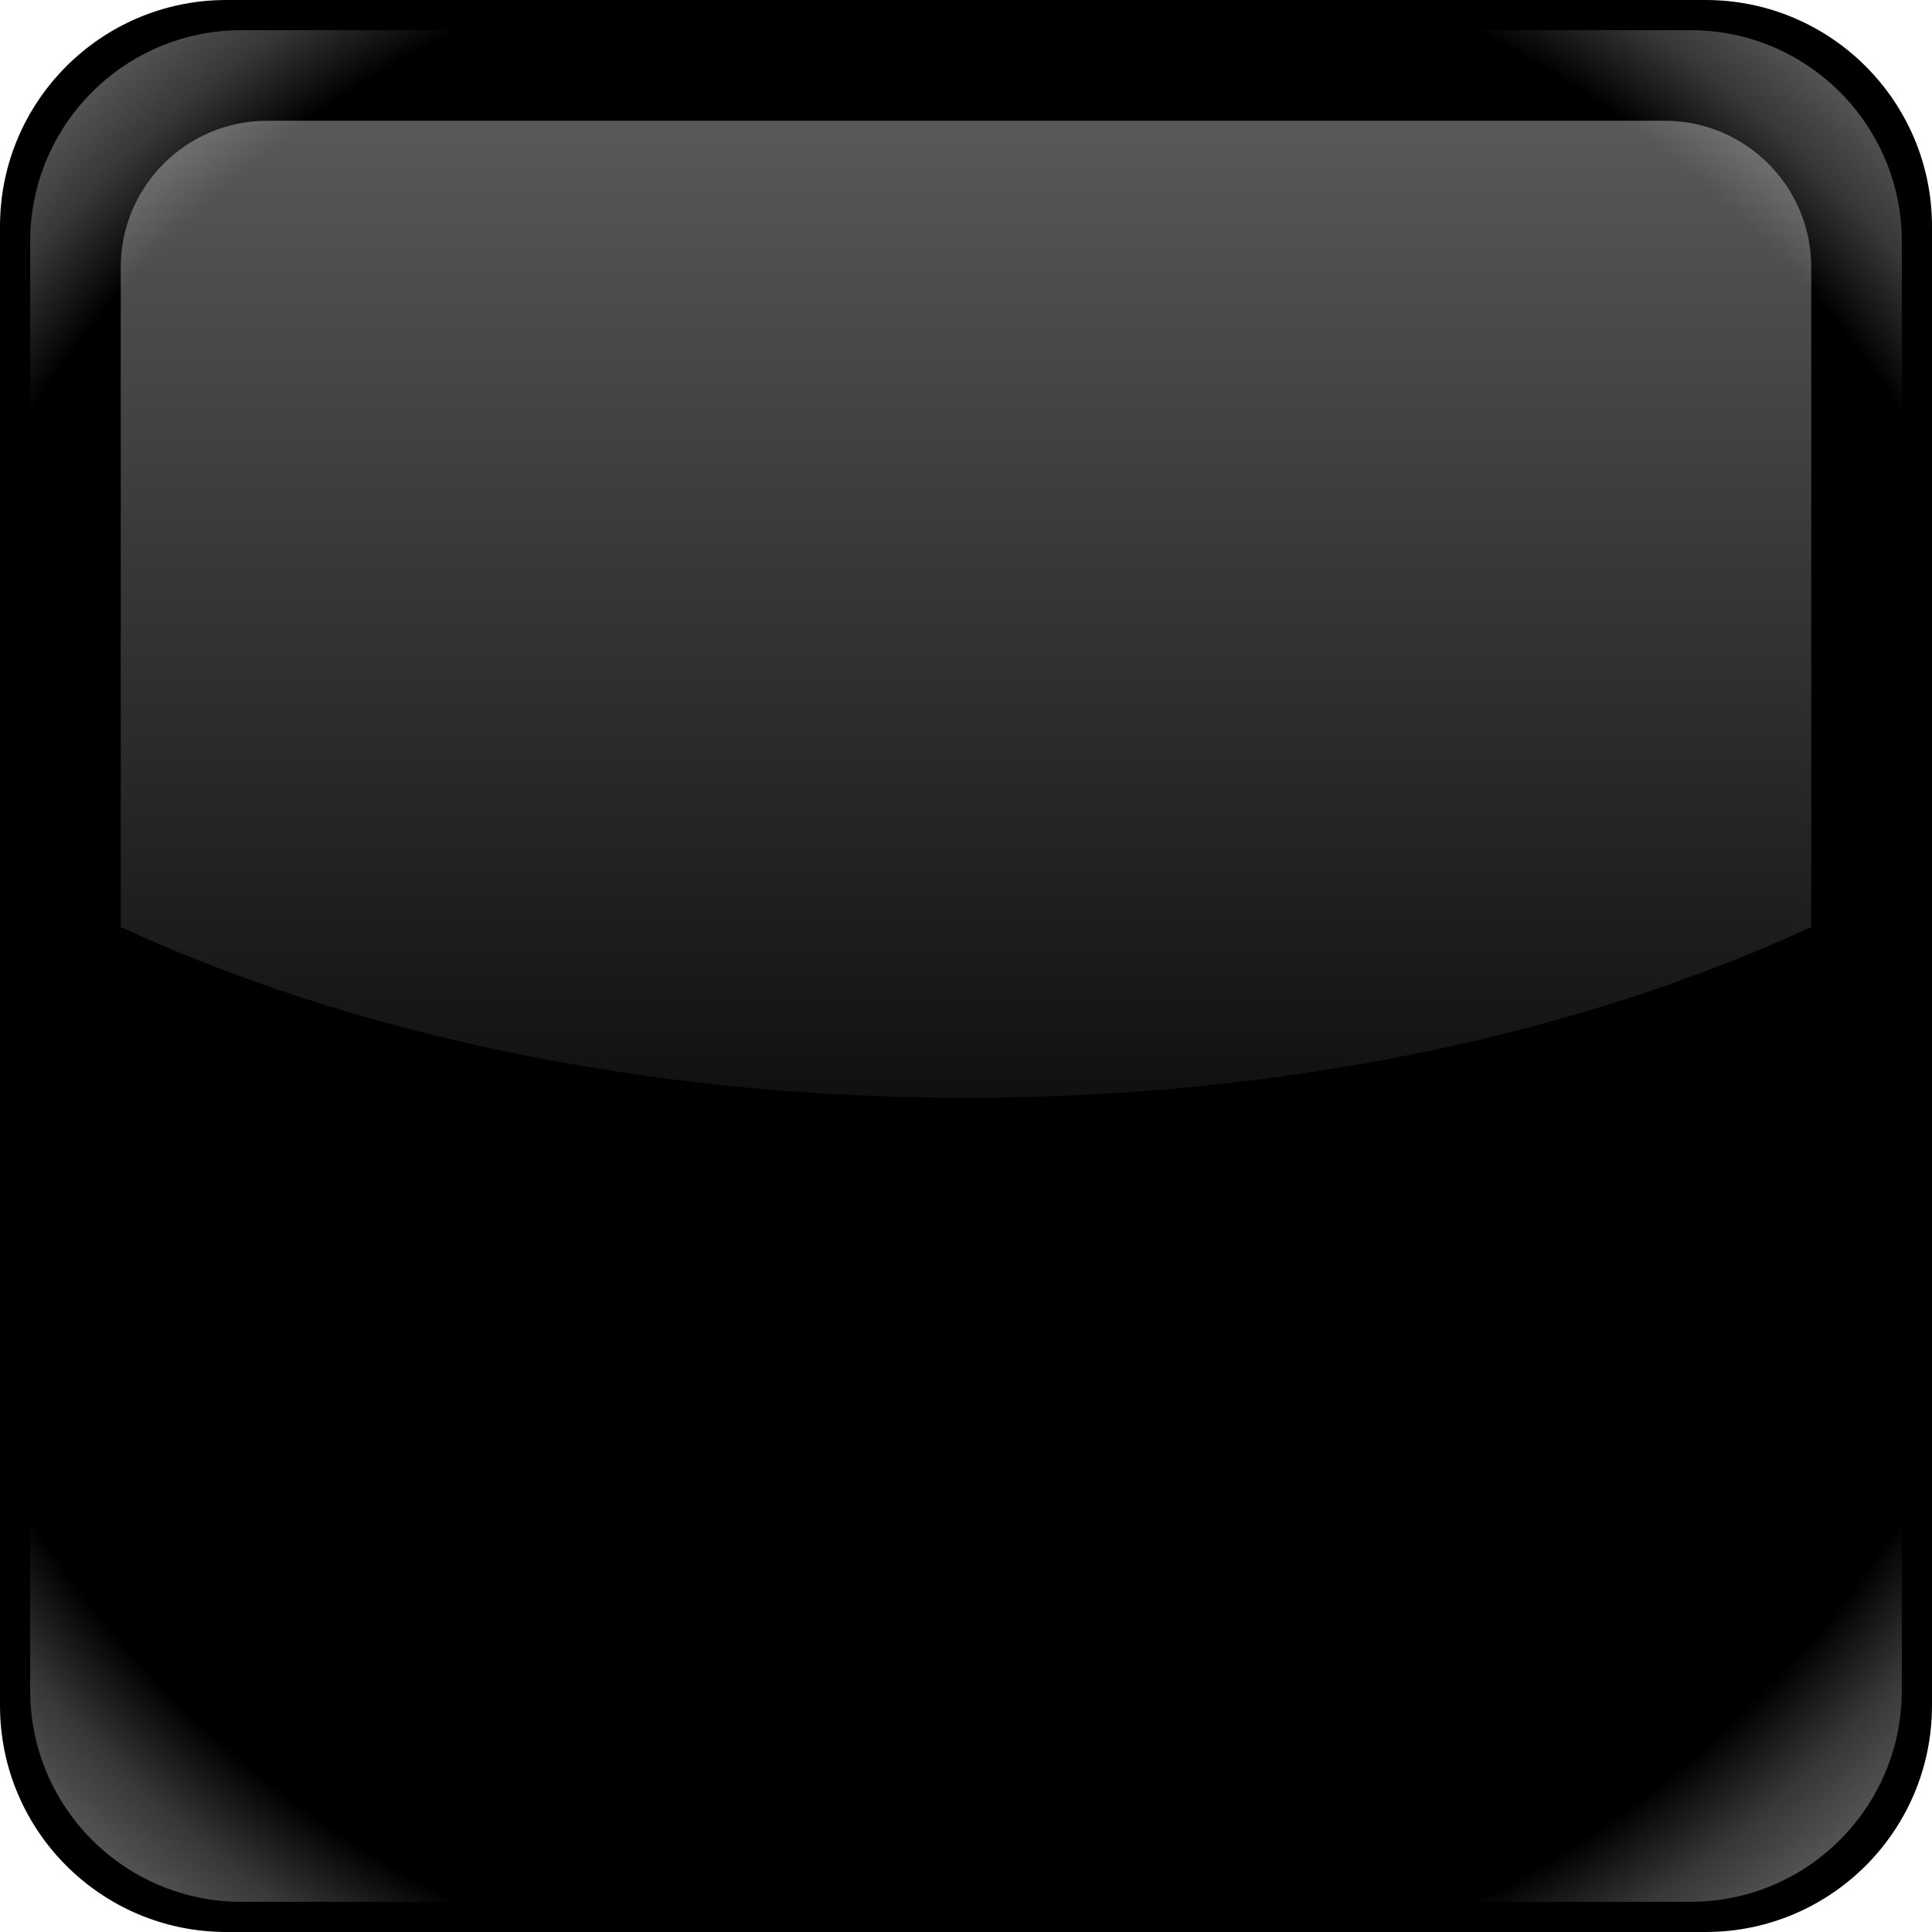
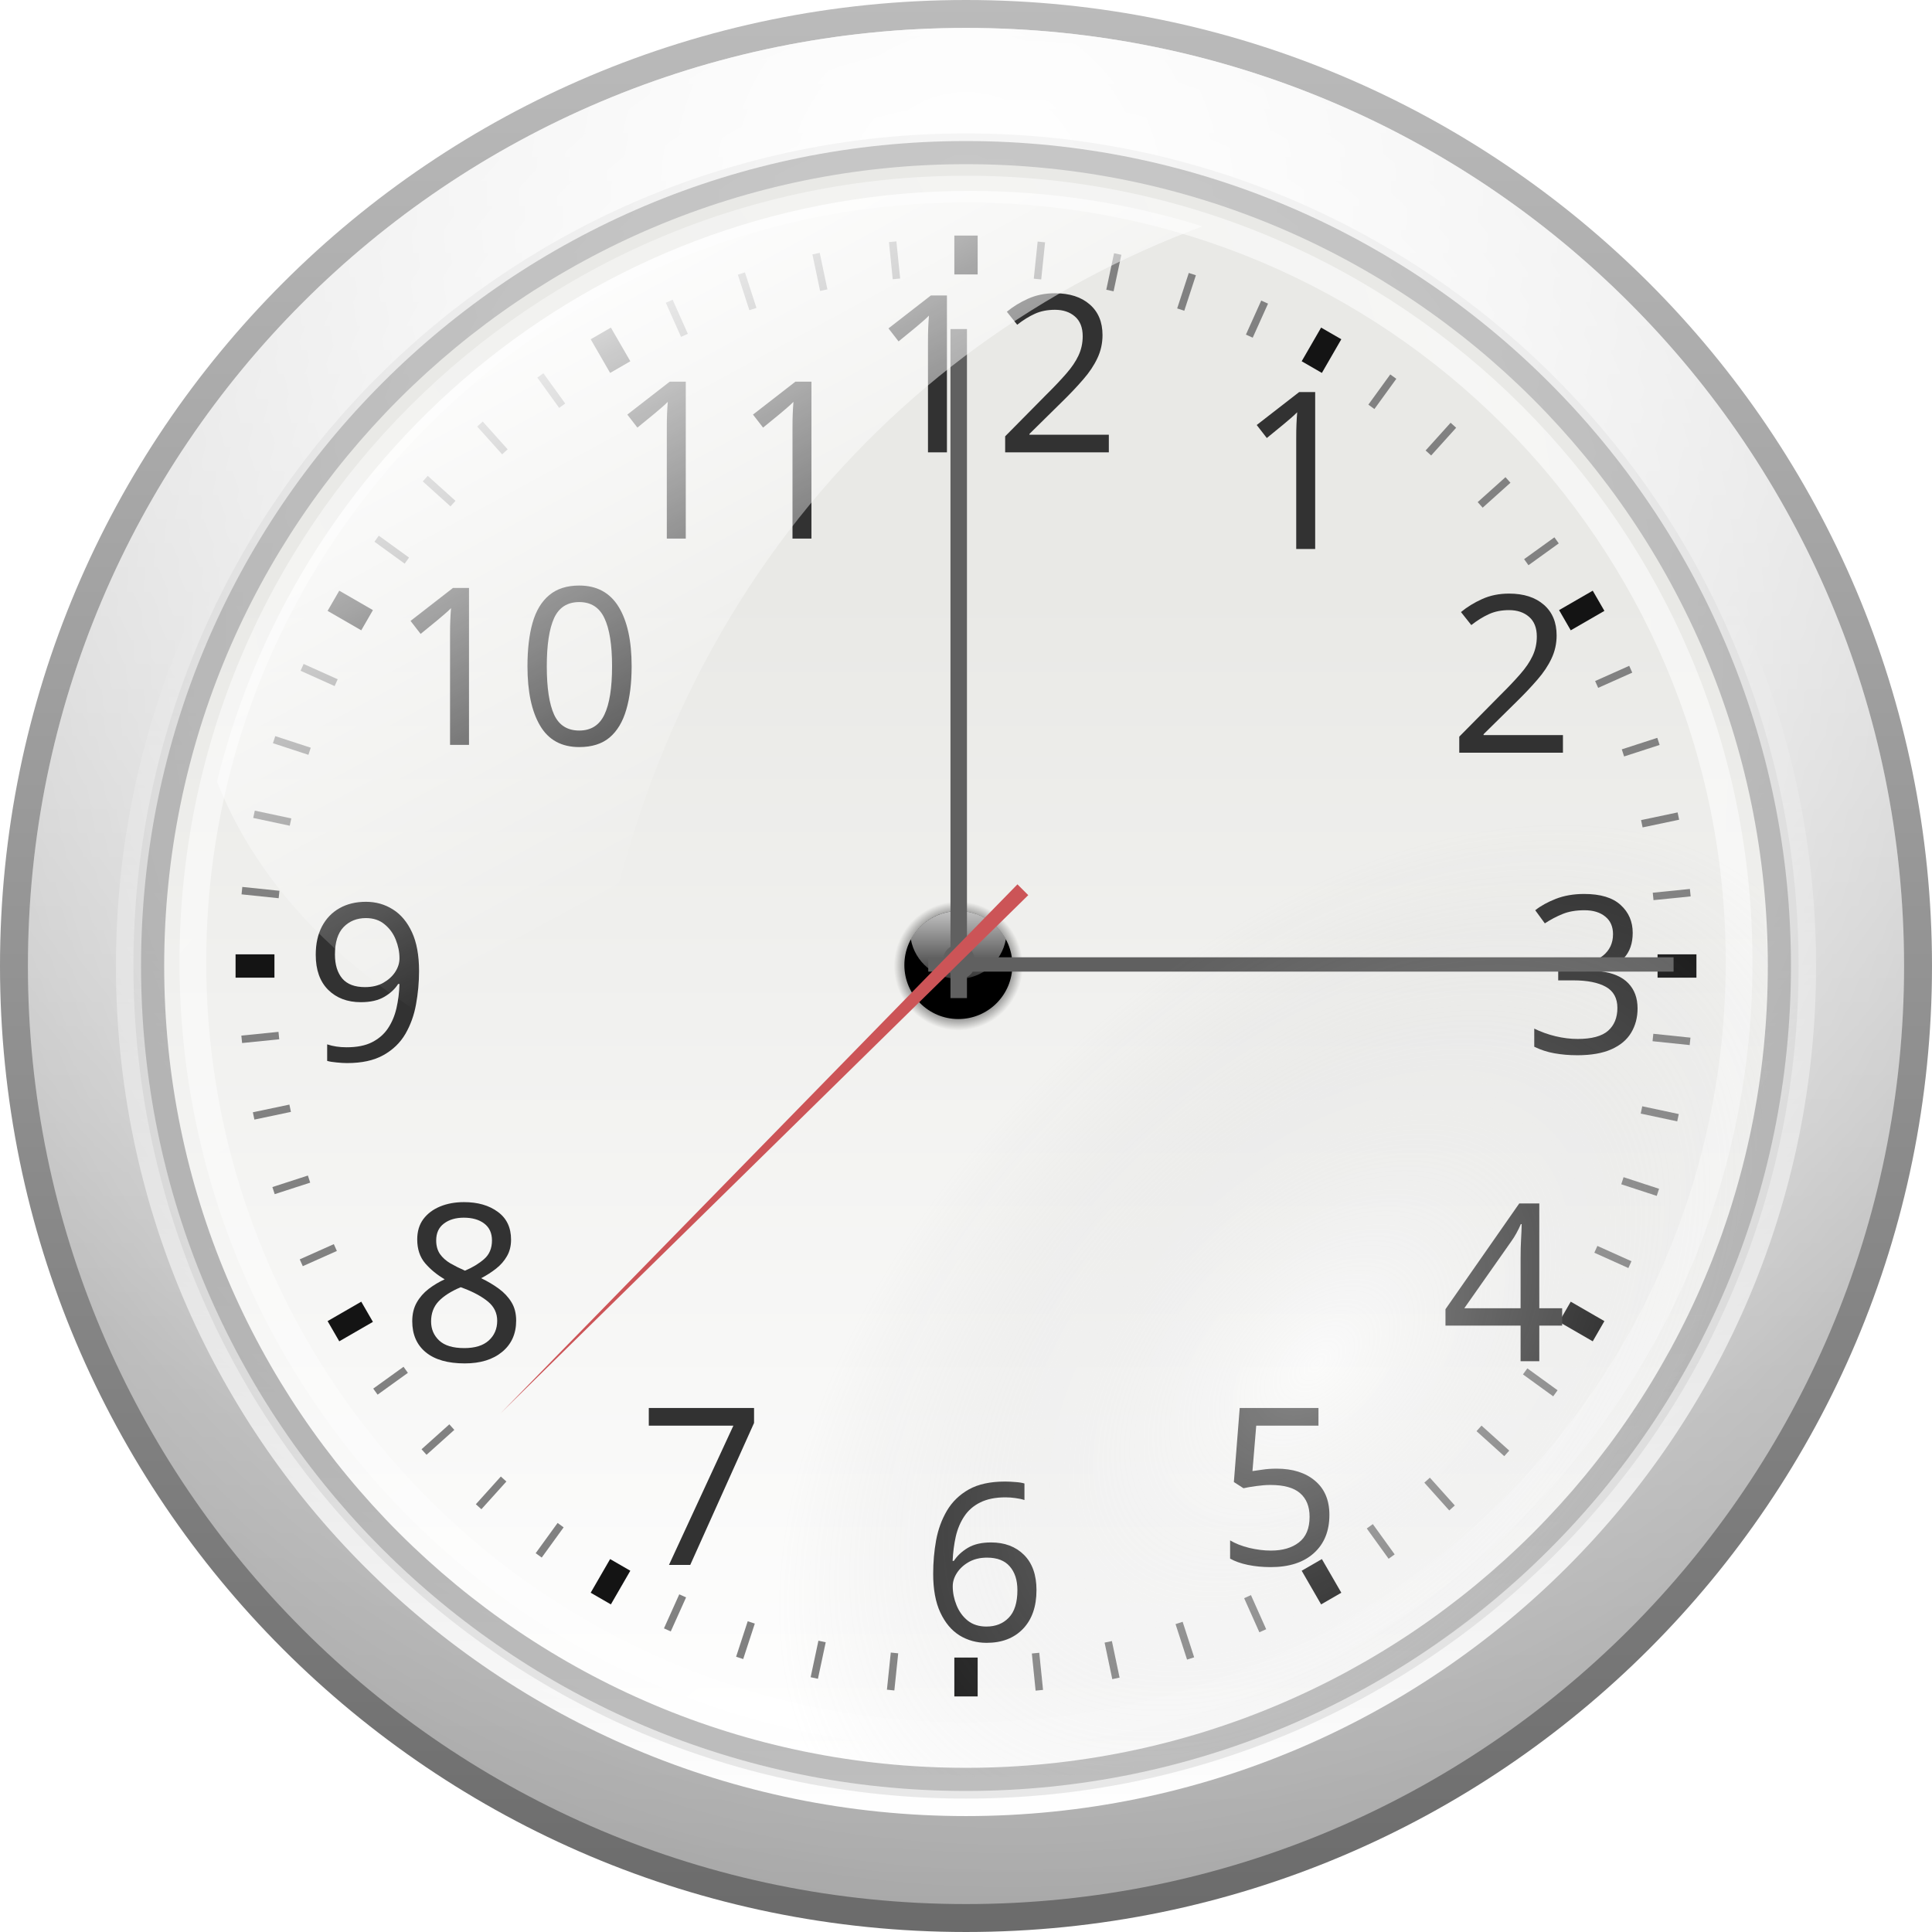
- <svg xmlns="http://www.w3.org/2000/svg" xmlns:xlink="http://www.w3.org/1999/xlink" width="128" height="128" id="svg2771" version="1.0">
-   <defs id="defs2773">
-     <linearGradient id="linearGradient2763">
-       <stop style="stop-color:#ffffff;stop-opacity:1;" offset="0" id="stop2765" />
-       <stop style="stop-color:#ffffff;stop-opacity:0;" offset="1" id="stop2767" />
-     </linearGradient>
-     <radialGradient gradientUnits="userSpaceOnUse" r="107.007" cy="61.648" cx="63.412" id="radialGradient2753">
-       <stop id="stop2755" style="stop-color:#000000;stop-opacity:1;" offset="0.716" />
-       <stop id="stop2757" style="stop-color:#373737" offset="0.776" />
-       <stop id="stop2759" style="stop-color:#606060" offset="0.844" />
-       <stop id="stop2761" style="stop-color:#969696" offset="0.866" />
-     </radialGradient>
-     <radialGradient xlink:href="#radialGradient2753" id="radialGradient2797" gradientUnits="userSpaceOnUse" gradientTransform="matrix(1.637772,-2.3159791e-8,2.2258187e-8,1.574014,620.9946,65.56762)" cx="1.137" cy="73.294" fx="1.137" fy="73.294" r="62" />
-     <linearGradient xlink:href="#linearGradient2763" id="linearGradient2799" gradientUnits="userSpaceOnUse" gradientTransform="translate(558.8571,116.9336)" x1="88.25" y1="7.844" x2="88.25" y2="87.23" />
+ <svg xmlns="http://www.w3.org/2000/svg" xmlns:xlink="http://www.w3.org/1999/xlink" id="svg2" width="250" height="250" version="1.0">
+   <defs id="defs5">
+     <linearGradient id="linearGradient3919">
+       <stop style="stop-color:#ffffff;stop-opacity:0.424;" offset="0" id="stop3921" />
+       <stop style="stop-color:#aaaaaa;stop-opacity:0;" offset="1" id="stop3923" />
+     </linearGradient>
+     <linearGradient id="linearGradient3906">
+       <stop style="stop-color:#ffffff;stop-opacity:1;" offset="0" id="stop3908" />
+       <stop style="stop-color:#ffffff;stop-opacity:0;" offset="1" id="stop3910" />
+     </linearGradient>
+     <linearGradient id="linearGradient3893">
+       <stop style="stop-color:#ffffff;stop-opacity:1;" offset="0" id="stop3895" />
+       <stop style="stop-color:#ffffff;stop-opacity:0.669;" offset="1" id="stop3897" />
+     </linearGradient>
+     <linearGradient id="linearGradient3217">
+       <stop style="stop-color:#000000;stop-opacity:1;" offset="0" id="stop3219" />
+       <stop id="stop3225" offset="0.5" style="stop-color:#000000;stop-opacity:1;" />
+       <stop style="stop-color:#000000;stop-opacity:0;" offset="1" id="stop3221" />
+     </linearGradient>
+     <linearGradient id="linearGradient3207">
+       <stop style="stop-color:#ffffff;stop-opacity:1;" offset="0" id="stop3209" />
+       <stop style="stop-color:#ffffff;stop-opacity:0;" offset="1" id="stop3211" />
+     </linearGradient>
+     <linearGradient id="linearGradient3184">
+       <stop style="stop-color:#e9e9e6;stop-opacity:1;" offset="0" id="stop3186" />
+       <stop style="stop-color:#ffffff;stop-opacity:1;" offset="1" id="stop3188" />
+     </linearGradient>
+     <linearGradient id="linearGradient3168">
+       <stop style="stop-color:#ffffff;stop-opacity:1;" offset="0" id="stop3170" />
+       <stop style="stop-color:#ffffff;stop-opacity:0;" offset="1" id="stop3172" />
+     </linearGradient>
+     <linearGradient id="linearGradient3144">
+       <stop style="stop-color:#6b6b6b;stop-opacity:1;" offset="0" id="stop3146" />
+       <stop style="stop-color:#bbbbbb;stop-opacity:1;" offset="1" id="stop3148" />
+     </linearGradient>
+     <radialGradient xlink:href="#linearGradient3217" id="radialGradient4070" gradientUnits="userSpaceOnUse" cx="309.6" cy="394.289" fx="309.6" fy="394.289" r="6.942" />
+     <linearGradient xlink:href="#linearGradient3207" id="linearGradient4072" gradientUnits="userSpaceOnUse" gradientTransform="translate(-76.08214,-7.608214)" x1="285.547" y1="385.323" x2="285.547" y2="401.03" />
+     <linearGradient xlink:href="#linearGradient3144" id="linearGradient4204" gradientUnits="userSpaceOnUse" x1="309.237" y1="512.424" x2="309.237" y2="280.742" />
+     <radialGradient xlink:href="#linearGradient3168" id="radialGradient4206" gradientUnits="userSpaceOnUse" gradientTransform="matrix(1.472237,0,0,1.53727,-146.0332,-162.4078)" cx="309.237" cy="302.283" fx="309.237" fy="302.283" r="115.841" />
+     <linearGradient xlink:href="#linearGradient3168" id="linearGradient4208" gradientUnits="userSpaceOnUse" x1="342.302" y1="481.01" x2="342.302" y2="342.727" />
+     <radialGradient xlink:href="#linearGradient3168" id="radialGradient4210" gradientUnits="userSpaceOnUse" gradientTransform="matrix(2.262096,0,0,2.302474,-390.2869,-393.7159)" cx="311.738" cy="325.628" fx="311.738" fy="325.628" r="115.841" />
+     <linearGradient xlink:href="#linearGradient3184" id="linearGradient4212" gradientUnits="userSpaceOnUse" x1="356.85" y1="335.914" x2="356.85" y2="463.339" />
+     <radialGradient xlink:href="#linearGradient3893" id="radialGradient4214" gradientUnits="userSpaceOnUse" gradientTransform="translate(-316.109,-26.50604)" spreadMethod="reflect" cx="187.504" cy="386.77" fx="187.504" fy="386.77" r="101.109" />
+     <linearGradient xlink:href="#linearGradient3906" id="linearGradient4216" gradientUnits="userSpaceOnUse" x1="-39.35" y1="291.539" x2="-1.016" y2="362.223" />
+     <radialGradient xlink:href="#linearGradient3919" id="radialGradient4218" gradientUnits="userSpaceOnUse" gradientTransform="matrix(0.4865255,0.4865256,-0.7945184,0.7945184,378.1273,74.48643)" cx="40.772" cy="437.876" fx="40.772" fy="437.876" r="74.609" />
  </defs>
-   <g id="layer1">
-     <g id="g2792" transform="translate(-558.8571,-116.9336)">
-       <rect style="opacity:1;fill:#000000;fill-opacity:1;fill-rule:evenodd;stroke:none;stroke-width:0.5;stroke-linecap:butt;stroke-linejoin:round;stroke-miterlimit:4;stroke-dasharray:none;stroke-opacity:1" id="rect2749" width="128" height="128" x="558.857" y="116.934" rx="15" ry="15" />
-       <rect ry="14" rx="14" y="118.934" x="560.857" height="124" width="124" id="rect2165" style="opacity:1;fill:url(#radialGradient2797);fill-opacity:1;fill-rule:evenodd;stroke:none;stroke-width:0.5;stroke-linecap:butt;stroke-linejoin:round;stroke-miterlimit:4;stroke-dasharray:none;stroke-opacity:1" />
-       <path style="opacity:0.35;fill:url(#linearGradient2799);fill-opacity:1" id="path30" d="M 669.157,124.934 L 576.557,124.934 C 571.208,124.934 566.857,129.285 566.857,134.633 L 566.857,178.35 C 582.17,185.425 601.647,189.663 622.857,189.663 C 644.067,189.663 663.544,185.425 678.857,178.35 L 678.857,134.633 C 678.857,129.284 674.506,124.934 669.157,124.934 z" />
-     </g>
+   <g id="ClockFace" transform="matrix(1.006557,0,0,1.006557,-138.834,-268.7489)">
+     <path transform="matrix(1.072034,0,0,1.072034,-69.3974,-33.96681)" d="M 425.078 396.583 A 115.841 115.841 0 1 1  193.396,396.583 A 115.841 115.841 0 1 1  425.078 396.583 z" id="path2169" style="fill:url(#linearGradient4204);fill-opacity:1;stroke:none;stroke-width:8;stroke-linecap:round;stroke-linejoin:round;stroke-miterlimit:4;stroke-dasharray:none;stroke-dashoffset:1.088;stroke-opacity:1" />
+     <path style="fill:url(#radialGradient4206);fill-opacity:1;stroke:none;stroke-width:8;stroke-linecap:round;stroke-linejoin:round;stroke-miterlimit:4;stroke-dasharray:none;stroke-dashoffset:1.088;stroke-opacity:1" id="path3176" d="M 425.078 396.583 A 115.841 115.841 0 1 1  193.396,396.583 A 115.841 115.841 0 1 1  425.078 396.583 z" transform="matrix(1.041044,0,0,1.041044,-59.81408,-21.67662)" />
+     <path style="fill:url(#linearGradient4208);fill-opacity:1;stroke:none;stroke-width:8;stroke-linecap:round;stroke-linejoin:round;stroke-miterlimit:4;stroke-dasharray:none;stroke-dashoffset:1.088;stroke-opacity:1" id="path3158" d="M 416.243 384.803 A 96.207 96.207 0 1 1  223.829,384.803 A 96.207 96.207 0 1 1  416.243 384.803 z" transform="matrix(1.135898,0,0,1.135898,-101.4129,-45.91292)" />
+     <path transform="matrix(1.11255,0,0,1.11255,-93.94055,-36.92836)" d="M 416.243 384.803 A 96.207 96.207 0 1 1  223.829,384.803 A 96.207 96.207 0 1 1  416.243 384.803 z" id="path3152" style="opacity:0.277;fill:#6b6b6b;fill-opacity:1;stroke:none;stroke-width:8;stroke-linecap:round;stroke-linejoin:round;stroke-miterlimit:4;stroke-dasharray:none;stroke-dashoffset:1.088;stroke-opacity:1" />
+     <path transform="matrix(1.041044,0,0,1.041044,-59.81408,-21.67662)" d="M 425.078 396.583 A 115.841 115.841 0 1 1  193.396,396.583 A 115.841 115.841 0 1 1  425.078 396.583 z" id="path3194" style="fill:url(#radialGradient4210);fill-opacity:1;stroke:none;stroke-width:8;stroke-linecap:round;stroke-linejoin:round;stroke-miterlimit:4;stroke-dasharray:none;stroke-dashoffset:1.088;stroke-opacity:1" />
+     <path style="opacity:0.337;fill:#6b6b6b;fill-opacity:1;stroke:none;stroke-width:8;stroke-linecap:round;stroke-linejoin:round;stroke-miterlimit:4;stroke-dasharray:none;stroke-dashoffset:1.088;stroke-opacity:1" id="path3180" d="M 416.243 384.803 A 96.207 96.207 0 1 1  223.829,384.803 A 96.207 96.207 0 1 1  416.243 384.803 z" transform="matrix(1.102346,0,0,1.102346,-90.67488,-33.00179)" />
+     <path transform="matrix(1.186441,0,0,1.186441,-161.2659,-55.46158)" d="M 443.731 376.458 A 86.881 86.881 0 1 1  269.969,376.458 A 86.881 86.881 0 1 1  443.731 376.458 z" id="path3182" style="fill:url(#linearGradient4212);fill-opacity:1;stroke:none;stroke-width:8;stroke-linecap:round;stroke-linejoin:round;stroke-miterlimit:4;stroke-dasharray:none;stroke-dashoffset:1.088;stroke-opacity:1" />
+     <g id="g3274" transform="matrix(0.9598602,0,0,0.9598602,-82.86491,16.10077)">
+       <rect y="292.94" x="357.845" height="5.206" width="3.124" id="rect3276" style="opacity:1;fill:#141414;fill-opacity:1;stroke:none;stroke-width:8;stroke-linecap:round;stroke-linejoin:round;stroke-miterlimit:4;stroke-dasharray:none;stroke-dashoffset:1.088;stroke-opacity:1" />
+       <rect style="opacity:1;fill:#141414;fill-opacity:1;stroke:none;stroke-width:8;stroke-linecap:round;stroke-linejoin:round;stroke-miterlimit:4;stroke-dasharray:none;stroke-dashoffset:1.088;stroke-opacity:1" id="rect3278" width="3.124" height="5.206" x="357.845" y="483.391" />
+     </g>
+     <g id="g3280" transform="matrix(0,0.9598602,-0.9598602,0,637.1983,46.20365)">
+       <rect style="opacity:1;fill:#141414;fill-opacity:1;stroke:none;stroke-width:8;stroke-linecap:round;stroke-linejoin:round;stroke-miterlimit:4;stroke-dasharray:none;stroke-dashoffset:1.088;stroke-opacity:1" id="rect3282" width="3.124" height="5.206" x="357.845" y="292.94" />
+       <rect y="483.391" x="357.845" height="5.206" width="3.124" id="rect3284" style="opacity:1;fill:#141414;fill-opacity:1;stroke:none;stroke-width:8;stroke-linecap:round;stroke-linejoin:round;stroke-miterlimit:4;stroke-dasharray:none;stroke-dashoffset:1.088;stroke-opacity:1" />
+     </g>
+     <g transform="matrix(-0.8312633,-0.4799301,0.4799301,-0.8312633,373.3353,888.5053)" id="g3286">
+       <rect y="292.94" x="357.845" height="5.206" width="3.124" id="rect3288" style="opacity:1;fill:#141414;fill-opacity:1;stroke:none;stroke-width:8;stroke-linecap:round;stroke-linejoin:round;stroke-miterlimit:4;stroke-dasharray:none;stroke-dashoffset:1.088;stroke-opacity:1" />
+       <rect style="opacity:1;fill:#141414;fill-opacity:1;stroke:none;stroke-width:8;stroke-linecap:round;stroke-linejoin:round;stroke-miterlimit:4;stroke-dasharray:none;stroke-dashoffset:1.088;stroke-opacity:1" id="rect3290" width="3.124" height="5.206" x="357.845" y="483.391" />
+     </g>
+     <g id="g3292" transform="matrix(-0.4799301,-0.8312633,0.8312633,-0.4799301,109.7739,877.4869)">
+       <rect style="opacity:1;fill:#141414;fill-opacity:1;stroke:none;stroke-width:8;stroke-linecap:round;stroke-linejoin:round;stroke-miterlimit:4;stroke-dasharray:none;stroke-dashoffset:1.088;stroke-opacity:1" id="rect3294" width="3.124" height="5.206" x="357.845" y="292.94" />
+       <rect y="483.391" x="357.845" height="5.206" width="3.124" id="rect3296" style="opacity:1;fill:#141414;fill-opacity:1;stroke:none;stroke-width:8;stroke-linecap:round;stroke-linejoin:round;stroke-miterlimit:4;stroke-dasharray:none;stroke-dashoffset:1.088;stroke-opacity:1" />
+     </g>
+     <g transform="matrix(0.8312633,-0.4799301,0.4799301,0.8312633,-224.1878,238.8425)" id="g3298">
+       <rect style="opacity:1;fill:#141414;fill-opacity:1;stroke:none;stroke-width:8;stroke-linecap:round;stroke-linejoin:round;stroke-miterlimit:4;stroke-dasharray:none;stroke-dashoffset:1.088;stroke-opacity:1" id="rect3300" width="3.124" height="5.206" x="357.845" y="292.94" />
+       <rect y="483.391" x="357.845" height="5.206" width="3.124" id="rect3302" style="opacity:1;fill:#141414;fill-opacity:1;stroke:none;stroke-width:8;stroke-linecap:round;stroke-linejoin:round;stroke-miterlimit:4;stroke-dasharray:none;stroke-dashoffset:1.088;stroke-opacity:1" />
+     </g>
+     <g id="g3304" transform="matrix(0.4799301,-0.8312633,0.8312633,0.4799301,-235.2063,502.4039)">
+       <rect y="292.94" x="357.845" height="5.206" width="3.124" id="rect3306" style="opacity:1;fill:#141414;fill-opacity:1;stroke:none;stroke-width:8;stroke-linecap:round;stroke-linejoin:round;stroke-miterlimit:4;stroke-dasharray:none;stroke-dashoffset:1.088;stroke-opacity:1" />
+       <rect style="opacity:1;fill:#141414;fill-opacity:1;stroke:none;stroke-width:8;stroke-linecap:round;stroke-linejoin:round;stroke-miterlimit:4;stroke-dasharray:none;stroke-dashoffset:1.088;stroke-opacity:1" id="rect3308" width="3.124" height="5.206" x="357.845" y="483.391" />
+     </g>
+     <g style="fill:#818181;fill-opacity:1" transform="translate(-175.8178,27.54883)" id="g3480">
+       <g style="fill:#818181;fill-opacity:1" id="g3346" transform="matrix(0.8096128,0.5869643,-0.5869643,0.8096128,449.2092,204.052)">
+         <g style="fill:#818181;fill-opacity:1" transform="matrix(0.9598602,0,0,0.9598602,-260.5296,-239.3539)" id="g3310">
+           <rect style="opacity:1;fill:#818181;fill-opacity:1;stroke:none;stroke-width:8;stroke-linecap:round;stroke-linejoin:round;stroke-miterlimit:4;stroke-dasharray:none;stroke-dashoffset:1.088;stroke-opacity:1" id="rect3312" width="1" height="5" x="359" y="293.362" />
+           <rect y="483.362" x="359" height="5" width="1" id="rect3314" style="opacity:1;fill:#818181;fill-opacity:1;stroke:none;stroke-width:8;stroke-linecap:round;stroke-linejoin:round;stroke-miterlimit:4;stroke-dasharray:none;stroke-dashoffset:1.088;stroke-opacity:1" />
+         </g>
+         <g style="fill:#818181;fill-opacity:1" id="g3316" transform="matrix(0,0.9598602,-0.9598602,0,459.7132,-209.2506)">
+           <rect y="293.362" x="359" height="5" width="1" id="rect3318" style="opacity:1;fill:#818181;fill-opacity:1;stroke:none;stroke-width:8;stroke-linecap:round;stroke-linejoin:round;stroke-miterlimit:4;stroke-dasharray:none;stroke-dashoffset:1.088;stroke-opacity:1" />
+           <rect style="opacity:1;fill:#818181;fill-opacity:1;stroke:none;stroke-width:8;stroke-linecap:round;stroke-linejoin:round;stroke-miterlimit:4;stroke-dasharray:none;stroke-dashoffset:1.088;stroke-opacity:1" id="rect3320" width="1" height="5" x="359" y="483.362" />
+         </g>
+         <g style="fill:#818181;fill-opacity:1" id="g3322" transform="matrix(0.4799301,0.8312633,-0.8312633,0.4799301,236.9147,-350.6065)">
+           <rect y="293.362" x="359" height="5" width="1" id="rect3324" style="opacity:1;fill:#818181;fill-opacity:1;stroke:none;stroke-width:8;stroke-linecap:round;stroke-linejoin:round;stroke-miterlimit:4;stroke-dasharray:none;stroke-dashoffset:1.088;stroke-opacity:1" />
+           <rect style="opacity:1;fill:#818181;fill-opacity:1;stroke:none;stroke-width:8;stroke-linecap:round;stroke-linejoin:round;stroke-miterlimit:4;stroke-dasharray:none;stroke-dashoffset:1.088;stroke-opacity:1" id="rect3326" width="1" height="5" x="359" y="483.362" />
+         </g>
+         <g style="fill:#818181;fill-opacity:1" transform="matrix(-0.8312633,0.4799301,-0.4799301,-0.8312633,570.9659,288.1937)" id="g3328">
+           <rect style="opacity:1;fill:#818181;fill-opacity:1;stroke:none;stroke-width:8;stroke-linecap:round;stroke-linejoin:round;stroke-miterlimit:4;stroke-dasharray:none;stroke-dashoffset:1.088;stroke-opacity:1" id="rect3330" width="1" height="5" x="359" y="293.362" />
+           <rect y="483.362" x="359" height="5" width="1" id="rect3332" style="opacity:1;fill:#818181;fill-opacity:1;stroke:none;stroke-width:8;stroke-linecap:round;stroke-linejoin:round;stroke-miterlimit:4;stroke-dasharray:none;stroke-dashoffset:1.088;stroke-opacity:1" />
+         </g>
+         <g style="fill:#818181;fill-opacity:1" transform="matrix(-0.4799301,0.8312633,-0.8312633,-0.4799301,581.9844,24.56652)" id="g3334">
+           <rect style="opacity:1;fill:#818181;fill-opacity:1;stroke:none;stroke-width:8;stroke-linecap:round;stroke-linejoin:round;stroke-miterlimit:4;stroke-dasharray:none;stroke-dashoffset:1.088;stroke-opacity:1" id="rect3336" width="1" height="5" x="359" y="293.362" />
+           <rect y="483.362" x="359" height="5" width="1" id="rect3338" style="opacity:1;fill:#818181;fill-opacity:1;stroke:none;stroke-width:8;stroke-linecap:round;stroke-linejoin:round;stroke-miterlimit:4;stroke-dasharray:none;stroke-dashoffset:1.088;stroke-opacity:1" />
+         </g>
+         <g style="fill:#818181;fill-opacity:1" id="g3340" transform="matrix(-0.8312633,-0.4799301,0.4799301,-0.8312633,195.7928,633.2634)">
+           <rect y="293.362" x="359" height="5" width="1" id="rect3342" style="opacity:1;fill:#818181;fill-opacity:1;stroke:none;stroke-width:8;stroke-linecap:round;stroke-linejoin:round;stroke-miterlimit:4;stroke-dasharray:none;stroke-dashoffset:1.088;stroke-opacity:1" />
+           <rect style="opacity:1;fill:#818181;fill-opacity:1;stroke:none;stroke-width:8;stroke-linecap:round;stroke-linejoin:round;stroke-miterlimit:4;stroke-dasharray:none;stroke-dashoffset:1.088;stroke-opacity:1" id="rect3344" width="1" height="5" x="359" y="483.362" />
+         </g>
+       </g>
+       <g style="fill:#818181;fill-opacity:1" transform="matrix(0.7428096,0.6695027,-0.6695027,0.7428096,466.0671,206.1473)" id="g3366">
+         <g style="fill:#818181;fill-opacity:1" id="g3368" transform="matrix(0.9598602,0,0,0.9598602,-260.5296,-239.3539)">
+           <rect y="293.362" x="359" height="5" width="1" id="rect3370" style="opacity:1;fill:#818181;fill-opacity:1;stroke:none;stroke-width:8;stroke-linecap:round;stroke-linejoin:round;stroke-miterlimit:4;stroke-dasharray:none;stroke-dashoffset:1.088;stroke-opacity:1" />
+           <rect style="opacity:1;fill:#818181;fill-opacity:1;stroke:none;stroke-width:8;stroke-linecap:round;stroke-linejoin:round;stroke-miterlimit:4;stroke-dasharray:none;stroke-dashoffset:1.088;stroke-opacity:1" id="rect3372" width="1" height="5" x="359" y="483.362" />
+         </g>
+         <g style="fill:#818181;fill-opacity:1" transform="matrix(0,0.9598602,-0.9598602,0,459.7132,-209.2506)" id="g3374">
+           <rect style="opacity:1;fill:#818181;fill-opacity:1;stroke:none;stroke-width:8;stroke-linecap:round;stroke-linejoin:round;stroke-miterlimit:4;stroke-dasharray:none;stroke-dashoffset:1.088;stroke-opacity:1" id="rect3376" width="1" height="5" x="359" y="293.362" />
+           <rect y="483.362" x="359" height="5" width="1" id="rect3378" style="opacity:1;fill:#818181;fill-opacity:1;stroke:none;stroke-width:8;stroke-linecap:round;stroke-linejoin:round;stroke-miterlimit:4;stroke-dasharray:none;stroke-dashoffset:1.088;stroke-opacity:1" />
+         </g>
+         <g style="fill:#818181;fill-opacity:1" transform="matrix(0.4799301,0.8312633,-0.8312633,0.4799301,236.9147,-350.6065)" id="g3380">
+           <rect style="opacity:1;fill:#818181;fill-opacity:1;stroke:none;stroke-width:8;stroke-linecap:round;stroke-linejoin:round;stroke-miterlimit:4;stroke-dasharray:none;stroke-dashoffset:1.088;stroke-opacity:1" id="rect3382" width="1" height="5" x="359" y="293.362" />
+           <rect y="483.362" x="359" height="5" width="1" id="rect3384" style="opacity:1;fill:#818181;fill-opacity:1;stroke:none;stroke-width:8;stroke-linecap:round;stroke-linejoin:round;stroke-miterlimit:4;stroke-dasharray:none;stroke-dashoffset:1.088;stroke-opacity:1" />
+         </g>
+         <g style="fill:#818181;fill-opacity:1" id="g3386" transform="matrix(-0.8312633,0.4799301,-0.4799301,-0.8312633,570.9659,288.1937)">
+           <rect y="293.362" x="359" height="5" width="1" id="rect3388" style="opacity:1;fill:#818181;fill-opacity:1;stroke:none;stroke-width:8;stroke-linecap:round;stroke-linejoin:round;stroke-miterlimit:4;stroke-dasharray:none;stroke-dashoffset:1.088;stroke-opacity:1" />
+           <rect style="opacity:1;fill:#818181;fill-opacity:1;stroke:none;stroke-width:8;stroke-linecap:round;stroke-linejoin:round;stroke-miterlimit:4;stroke-dasharray:none;stroke-dashoffset:1.088;stroke-opacity:1" id="rect3390" width="1" height="5" x="359" y="483.362" />
+         </g>
+         <g style="fill:#818181;fill-opacity:1" id="g3392" transform="matrix(-0.4799301,0.8312633,-0.8312633,-0.4799301,581.9844,24.56652)">
+           <rect y="293.362" x="359" height="5" width="1" id="rect3394" style="opacity:1;fill:#818181;fill-opacity:1;stroke:none;stroke-width:8;stroke-linecap:round;stroke-linejoin:round;stroke-miterlimit:4;stroke-dasharray:none;stroke-dashoffset:1.088;stroke-opacity:1" />
+           <rect style="opacity:1;fill:#818181;fill-opacity:1;stroke:none;stroke-width:8;stroke-linecap:round;stroke-linejoin:round;stroke-miterlimit:4;stroke-dasharray:none;stroke-dashoffset:1.088;stroke-opacity:1" id="rect3396" width="1" height="5" x="359" y="483.362" />
+         </g>
+         <g style="fill:#818181;fill-opacity:1" transform="matrix(-0.8312633,-0.4799301,0.4799301,-0.8312633,195.7928,633.2634)" id="g3398">
+           <rect style="opacity:1;fill:#818181;fill-opacity:1;stroke:none;stroke-width:8;stroke-linecap:round;stroke-linejoin:round;stroke-miterlimit:4;stroke-dasharray:none;stroke-dashoffset:1.088;stroke-opacity:1" id="rect3400" width="1" height="5" x="359" y="293.362" />
+           <rect y="483.362" x="359" height="5" width="1" id="rect3402" style="opacity:1;fill:#818181;fill-opacity:1;stroke:none;stroke-width:8;stroke-linecap:round;stroke-linejoin:round;stroke-miterlimit:4;stroke-dasharray:none;stroke-dashoffset:1.088;stroke-opacity:1" />
+         </g>
+       </g>
+       <g style="fill:#818181;fill-opacity:1" id="g3404" transform="matrix(0.6676457,0.7444791,-0.7444791,0.6676457,482.6047,210.0175)">
+         <g style="fill:#818181;fill-opacity:1" transform="matrix(0.9598602,0,0,0.9598602,-260.5296,-239.3539)" id="g3406">
+           <rect style="opacity:1;fill:#818181;fill-opacity:1;stroke:none;stroke-width:8;stroke-linecap:round;stroke-linejoin:round;stroke-miterlimit:4;stroke-dasharray:none;stroke-dashoffset:1.088;stroke-opacity:1" id="rect3408" width="1" height="5" x="359" y="293.362" />
+           <rect y="483.362" x="359" height="5" width="1" id="rect3410" style="opacity:1;fill:#818181;fill-opacity:1;stroke:none;stroke-width:8;stroke-linecap:round;stroke-linejoin:round;stroke-miterlimit:4;stroke-dasharray:none;stroke-dashoffset:1.088;stroke-opacity:1" />
+         </g>
+         <g style="fill:#818181;fill-opacity:1" id="g3412" transform="matrix(0,0.9598602,-0.9598602,0,459.7132,-209.2506)">
+           <rect y="293.362" x="359" height="5" width="1" id="rect3414" style="opacity:1;fill:#818181;fill-opacity:1;stroke:none;stroke-width:8;stroke-linecap:round;stroke-linejoin:round;stroke-miterlimit:4;stroke-dasharray:none;stroke-dashoffset:1.088;stroke-opacity:1" />
+           <rect style="opacity:1;fill:#818181;fill-opacity:1;stroke:none;stroke-width:8;stroke-linecap:round;stroke-linejoin:round;stroke-miterlimit:4;stroke-dasharray:none;stroke-dashoffset:1.088;stroke-opacity:1" id="rect3416" width="1" height="5" x="359" y="483.362" />
+         </g>
+         <g style="fill:#818181;fill-opacity:1" id="g3418" transform="matrix(0.4799301,0.8312633,-0.8312633,0.4799301,236.9147,-350.6065)">
+           <rect y="293.362" x="359" height="5" width="1" id="rect3420" style="opacity:1;fill:#818181;fill-opacity:1;stroke:none;stroke-width:8;stroke-linecap:round;stroke-linejoin:round;stroke-miterlimit:4;stroke-dasharray:none;stroke-dashoffset:1.088;stroke-opacity:1" />
+           <rect style="opacity:1;fill:#818181;fill-opacity:1;stroke:none;stroke-width:8;stroke-linecap:round;stroke-linejoin:round;stroke-miterlimit:4;stroke-dasharray:none;stroke-dashoffset:1.088;stroke-opacity:1" id="rect3422" width="1" height="5" x="359" y="483.362" />
+         </g>
+         <g style="fill:#818181;fill-opacity:1" transform="matrix(-0.8312633,0.4799301,-0.4799301,-0.8312633,570.9659,288.1937)" id="g3424">
+           <rect style="opacity:1;fill:#818181;fill-opacity:1;stroke:none;stroke-width:8;stroke-linecap:round;stroke-linejoin:round;stroke-miterlimit:4;stroke-dasharray:none;stroke-dashoffset:1.088;stroke-opacity:1" id="rect3426" width="1" height="5" x="359" y="293.362" />
+           <rect y="483.362" x="359" height="5" width="1" id="rect3428" style="opacity:1;fill:#818181;fill-opacity:1;stroke:none;stroke-width:8;stroke-linecap:round;stroke-linejoin:round;stroke-miterlimit:4;stroke-dasharray:none;stroke-dashoffset:1.088;stroke-opacity:1" />
+         </g>
+         <g style="fill:#818181;fill-opacity:1" transform="matrix(-0.4799301,0.8312633,-0.8312633,-0.4799301,581.9844,24.56652)" id="g3430">
+           <rect style="opacity:1;fill:#818181;fill-opacity:1;stroke:none;stroke-width:8;stroke-linecap:round;stroke-linejoin:round;stroke-miterlimit:4;stroke-dasharray:none;stroke-dashoffset:1.088;stroke-opacity:1" id="rect3432" width="1" height="5" x="359" y="293.362" />
+           <rect y="483.362" x="359" height="5" width="1" id="rect3434" style="opacity:1;fill:#818181;fill-opacity:1;stroke:none;stroke-width:8;stroke-linecap:round;stroke-linejoin:round;stroke-miterlimit:4;stroke-dasharray:none;stroke-dashoffset:1.088;stroke-opacity:1" />
+         </g>
+         <g style="fill:#818181;fill-opacity:1" id="g3436" transform="matrix(-0.8312633,-0.4799301,0.4799301,-0.8312633,195.7928,633.2634)">
+           <rect y="293.362" x="359" height="5" width="1" id="rect3438" style="opacity:1;fill:#818181;fill-opacity:1;stroke:none;stroke-width:8;stroke-linecap:round;stroke-linejoin:round;stroke-miterlimit:4;stroke-dasharray:none;stroke-dashoffset:1.088;stroke-opacity:1" />
+           <rect style="opacity:1;fill:#818181;fill-opacity:1;stroke:none;stroke-width:8;stroke-linecap:round;stroke-linejoin:round;stroke-miterlimit:4;stroke-dasharray:none;stroke-dashoffset:1.088;stroke-opacity:1" id="rect3440" width="1" height="5" x="359" y="483.362" />
+         </g>
+       </g>
+       <g style="fill:#818181;fill-opacity:1" transform="matrix(0.5846843,0.8112608,-0.8112608,0.5846843,498.6885,215.6395)" id="g3442">
+         <g style="fill:#818181;fill-opacity:1" id="g3444" transform="matrix(0.9598602,0,0,0.9598602,-260.5296,-239.3539)">
+           <rect y="293.362" x="359" height="5" width="1" id="rect3446" style="opacity:1;fill:#818181;fill-opacity:1;stroke:none;stroke-width:8;stroke-linecap:round;stroke-linejoin:round;stroke-miterlimit:4;stroke-dasharray:none;stroke-dashoffset:1.088;stroke-opacity:1" />
+           <rect style="opacity:1;fill:#818181;fill-opacity:1;stroke:none;stroke-width:8;stroke-linecap:round;stroke-linejoin:round;stroke-miterlimit:4;stroke-dasharray:none;stroke-dashoffset:1.088;stroke-opacity:1" id="rect3448" width="1" height="5" x="359" y="483.362" />
+         </g>
+         <g style="fill:#818181;fill-opacity:1" transform="matrix(0,0.9598602,-0.9598602,0,459.7132,-209.2506)" id="g3450">
+           <rect style="opacity:1;fill:#818181;fill-opacity:1;stroke:none;stroke-width:8;stroke-linecap:round;stroke-linejoin:round;stroke-miterlimit:4;stroke-dasharray:none;stroke-dashoffset:1.088;stroke-opacity:1" id="rect3452" width="1" height="5" x="359" y="293.362" />
+           <rect y="483.362" x="359" height="5" width="1" id="rect3454" style="opacity:1;fill:#818181;fill-opacity:1;stroke:none;stroke-width:8;stroke-linecap:round;stroke-linejoin:round;stroke-miterlimit:4;stroke-dasharray:none;stroke-dashoffset:1.088;stroke-opacity:1" />
+         </g>
+         <g style="fill:#818181;fill-opacity:1" transform="matrix(0.4799301,0.8312633,-0.8312633,0.4799301,236.9147,-350.6065)" id="g3456">
+           <rect style="opacity:1;fill:#818181;fill-opacity:1;stroke:none;stroke-width:8;stroke-linecap:round;stroke-linejoin:round;stroke-miterlimit:4;stroke-dasharray:none;stroke-dashoffset:1.088;stroke-opacity:1" id="rect3458" width="1" height="5" x="359" y="293.362" />
+           <rect y="483.362" x="359" height="5" width="1" id="rect3460" style="opacity:1;fill:#818181;fill-opacity:1;stroke:none;stroke-width:8;stroke-linecap:round;stroke-linejoin:round;stroke-miterlimit:4;stroke-dasharray:none;stroke-dashoffset:1.088;stroke-opacity:1" />
+         </g>
+         <g style="fill:#818181;fill-opacity:1" id="g3462" transform="matrix(-0.8312633,0.4799301,-0.4799301,-0.8312633,570.9659,288.1937)">
+           <rect y="293.362" x="359" height="5" width="1" id="rect3464" style="opacity:1;fill:#818181;fill-opacity:1;stroke:none;stroke-width:8;stroke-linecap:round;stroke-linejoin:round;stroke-miterlimit:4;stroke-dasharray:none;stroke-dashoffset:1.088;stroke-opacity:1" />
+           <rect style="opacity:1;fill:#818181;fill-opacity:1;stroke:none;stroke-width:8;stroke-linecap:round;stroke-linejoin:round;stroke-miterlimit:4;stroke-dasharray:none;stroke-dashoffset:1.088;stroke-opacity:1" id="rect3466" width="1" height="5" x="359" y="483.362" />
+         </g>
+         <g style="fill:#818181;fill-opacity:1" id="g3468" transform="matrix(-0.4799301,0.8312633,-0.8312633,-0.4799301,581.9844,24.56652)">
+           <rect y="293.362" x="359" height="5" width="1" id="rect3470" style="opacity:1;fill:#818181;fill-opacity:1;stroke:none;stroke-width:8;stroke-linecap:round;stroke-linejoin:round;stroke-miterlimit:4;stroke-dasharray:none;stroke-dashoffset:1.088;stroke-opacity:1" />
+           <rect style="opacity:1;fill:#818181;fill-opacity:1;stroke:none;stroke-width:8;stroke-linecap:round;stroke-linejoin:round;stroke-miterlimit:4;stroke-dasharray:none;stroke-dashoffset:1.088;stroke-opacity:1" id="rect3472" width="1" height="5" x="359" y="483.362" />
+         </g>
+         <g style="fill:#818181;fill-opacity:1" transform="matrix(-0.8312633,-0.4799301,0.4799301,-0.8312633,195.7928,633.2634)" id="g3474">
+           <rect style="opacity:1;fill:#818181;fill-opacity:1;stroke:none;stroke-width:8;stroke-linecap:round;stroke-linejoin:round;stroke-miterlimit:4;stroke-dasharray:none;stroke-dashoffset:1.088;stroke-opacity:1" id="rect3476" width="1" height="5" x="359" y="293.362" />
+           <rect y="483.362" x="359" height="5" width="1" id="rect3478" style="opacity:1;fill:#818181;fill-opacity:1;stroke:none;stroke-width:8;stroke-linecap:round;stroke-linejoin:round;stroke-miterlimit:4;stroke-dasharray:none;stroke-dashoffset:1.088;stroke-opacity:1" />
+         </g>
+       </g>
+     </g>
+     <g transform="translate(258.1884,0)" style="fill:#323232;fill-opacity:1" id="g3718">
+       <text id="text3566" y="336.234" x="-42.129" style="font-size:28.247px;font-style:normal;font-weight:normal;fill:#323232;fill-opacity:1;stroke:none;stroke-width:1px;stroke-linecap:butt;stroke-linejoin:miter;stroke-opacity:1;font-family:Bitstream Vera Sans Mono" xml:space="preserve">
+         <tspan style="fill:#323232;fill-opacity:1;font-family:Swis721 LtCn BT" y="336.234" x="-42.129" id="tspan3568">11</tspan>
+       </text>
+       <g style="fill:#323232;fill-opacity:1" id="g3694">
+         <text id="text3562" y="325.154" x="-8.555" style="font-size:28.247px;font-style:normal;font-weight:normal;fill:#323232;fill-opacity:1;stroke:none;stroke-width:1px;stroke-linecap:butt;stroke-linejoin:miter;stroke-opacity:1;font-family:Bitstream Vera Sans Mono" xml:space="preserve">
+           <tspan style="fill:#323232;fill-opacity:1;font-family:Swis721 LtCn BT" y="325.154" x="-8.555" id="tspan3564">12</tspan>
+         </text>
+         <text id="text3570" y="362.757" x="-69.996" style="font-size:28.247px;font-style:normal;font-weight:normal;fill:#323232;fill-opacity:1;stroke:none;stroke-width:1px;stroke-linecap:butt;stroke-linejoin:miter;stroke-opacity:1;font-family:Bitstream Vera Sans Mono" xml:space="preserve">
+           <tspan style="fill:#323232;fill-opacity:1;font-family:Swis721 LtCn BT" y="362.757" x="-69.996" id="tspan3572">10</tspan>
+         </text>
+         <text xml:space="preserve" style="font-size:28.247px;font-style:normal;font-weight:normal;fill:#323232;fill-opacity:1;stroke:none;stroke-width:1px;stroke-linecap:butt;stroke-linejoin:miter;stroke-opacity:1;font-family:Bitstream Vera Sans Mono" x="-81.075" y="403.382" id="text3574">
+           <tspan id="tspan3576" x="-81.075" y="403.382" style="fill:#323232;fill-opacity:1;font-family:Swis721 LtCn BT">9</tspan>
+         </text>
+         <text id="text3578" y="441.992" x="-68.653" style="font-size:28.247px;font-style:normal;font-weight:normal;fill:#323232;fill-opacity:1;stroke:none;stroke-width:1px;stroke-linecap:butt;stroke-linejoin:miter;stroke-opacity:1;font-family:Bitstream Vera Sans Mono" xml:space="preserve">
+           <tspan style="fill:#323232;fill-opacity:1;font-family:Swis721 LtCn BT" y="441.992" x="-68.653" id="tspan3580">8</tspan>
+         </text>
+         <text xml:space="preserve" style="font-size:28.247px;font-style:normal;font-weight:normal;fill:#323232;fill-opacity:1;stroke:none;stroke-width:1px;stroke-linecap:butt;stroke-linejoin:miter;stroke-opacity:1;font-family:Bitstream Vera Sans Mono" x="-38.1" y="468.18" id="text3582">
+           <tspan id="tspan3584" x="-38.1" y="468.18" style="fill:#323232;fill-opacity:1;font-family:Swis721 LtCn BT">7</tspan>
+         </text>
+         <text id="text3586" y="477.916" x="-1.84" style="font-size:28.247px;font-style:normal;font-weight:normal;fill:#323232;fill-opacity:1;stroke:none;stroke-width:1px;stroke-linecap:butt;stroke-linejoin:miter;stroke-opacity:1;font-family:Bitstream Vera Sans Mono" xml:space="preserve">
+           <tspan style="fill:#323232;fill-opacity:1;font-family:Swis721 LtCn BT" y="477.916" x="-1.84" id="tspan3588">6</tspan>
+         </text>
+         <text xml:space="preserve" style="font-size:28.247px;font-style:normal;font-weight:normal;fill:#323232;fill-opacity:1;stroke:none;stroke-width:1px;stroke-linecap:butt;stroke-linejoin:miter;stroke-opacity:1;font-family:Bitstream Vera Sans Mono" x="36.098" y="468.18" id="text3590">
+           <tspan id="tspan3592" x="36.098" y="468.18" style="fill:#323232;fill-opacity:1;font-family:Swis721 LtCn BT">5</tspan>
+         </text>
+         <text id="text3594" y="441.992" x="64.972" style="font-size:28.247px;font-style:normal;font-weight:normal;fill:#323232;fill-opacity:1;stroke:none;stroke-width:1px;stroke-linecap:butt;stroke-linejoin:miter;stroke-opacity:1;font-family:Bitstream Vera Sans Mono" xml:space="preserve">
+           <tspan style="fill:#323232;fill-opacity:1;font-family:Swis721 LtCn BT" y="441.992" x="64.972" id="tspan3596">4</tspan>
+         </text>
+         <text xml:space="preserve" style="font-size:28.247px;font-style:normal;font-weight:normal;fill:#323232;fill-opacity:1;stroke:none;stroke-width:1px;stroke-linecap:butt;stroke-linejoin:miter;stroke-opacity:1;font-family:Bitstream Vera Sans Mono" x="75.716" y="402.375" id="text3598">
+           <tspan id="tspan3600" x="75.716" y="402.375" style="fill:#323232;fill-opacity:1;font-family:Swis721 LtCn BT">3</tspan>
+         </text>
+         <text id="text3602" y="363.764" x="65.979" style="font-size:28.247px;font-style:normal;font-weight:normal;fill:#323232;fill-opacity:1;stroke:none;stroke-width:1px;stroke-linecap:butt;stroke-linejoin:miter;stroke-opacity:1;font-family:Bitstream Vera Sans Mono" xml:space="preserve">
+           <tspan style="fill:#323232;fill-opacity:1;font-family:Swis721 LtCn BT" y="363.764" x="65.979" id="tspan3604">2</tspan>
+         </text>
+         <text xml:space="preserve" style="font-size:28.247px;font-style:normal;font-weight:normal;fill:#323232;fill-opacity:1;stroke:none;stroke-width:1px;stroke-linecap:butt;stroke-linejoin:miter;stroke-opacity:1;font-family:Bitstream Vera Sans Mono" x="38.784" y="337.577" id="text3606">
+           <tspan id="tspan3610" x="38.784" y="337.577" style="fill:#323232;fill-opacity:1;font-family:Swis721 LtCn BT">1</tspan>
+         </text>
+       </g>
+     </g>
+   </g>
+   <g id="HandCenterScrew" transform="matrix(1.006557,0,0,1.006557,-86.8277,-266.0689)">
+     <path style="opacity:1;fill:url(#radialGradient4070);fill-opacity:1;stroke:none;stroke-width:8;stroke-linecap:round;stroke-linejoin:round;stroke-miterlimit:4;stroke-dasharray:none;stroke-dashoffset:1.088;stroke-opacity:1" id="path3215" d="M 316.542 394.289 A 6.942 6.942 0 1 1  302.658,394.289 A 6.942 6.942 0 1 1  316.542 394.289 z" transform="matrix(1.194454,0,0,1.194454,-160.337,-82.43868)" />
+     <path transform="translate(-100.1339,-5.89023)" d="M 316.542 394.289 A 6.942 6.942 0 1 1  302.658,394.289 A 6.942 6.942 0 1 1  316.542 394.289 z" id="path3198" style="opacity:1;fill:#000000;fill-opacity:1;stroke:none;stroke-width:8;stroke-linecap:round;stroke-linejoin:round;stroke-miterlimit:4;stroke-dasharray:none;stroke-dashoffset:1.088;stroke-opacity:1" />
+     <path id="path3202" d="M 209.48,381.454 C 206.846,381.454 204.531,382.915 203.355,385.079 C 203.874,387.982 206.429,390.173 209.48,390.173 C 212.531,390.173 215.056,387.982 215.574,385.079 C 214.398,382.915 212.115,381.454 209.48,381.454 z " style="opacity:1;fill:url(#linearGradient4072);fill-opacity:1;stroke:none;stroke-width:8;stroke-linecap:round;stroke-linejoin:round;stroke-miterlimit:4;stroke-dasharray:none;stroke-dashoffset:1.088;stroke-opacity:1" />
+   </g>
+   <path style="opacity:1;fill:#606060;fill-opacity:1;stroke:none;stroke-width:8;stroke-linecap:round;stroke-linejoin:round;stroke-miterlimit:4;stroke-dasharray:none;stroke-dashoffset:1.088;stroke-opacity:1" d="M 122.991,42.582 L 122.991,122.526 C 122.415,122.88 122.039,123.489 122.039,124.204 C 122.039,124.919 122.415,125.574 122.991,125.928 L 122.991,129.15 L 125.124,129.15 L 125.124,125.928 C 125.715,125.577 126.122,124.93 126.122,124.204 C 126.122,123.478 125.715,122.877 125.124,122.526 L 125.124,42.582 L 122.991,42.582 z " id="HourHand" />
+   <path id="MinuteHand" d="M 216.561,123.873 L 125.868,123.873 C 125.56,123.373 125.031,123.046 124.411,123.046 C 123.79,123.046 123.222,123.372 122.914,123.873 L 120.118,123.873 L 120.118,125.724 L 122.914,125.724 C 123.219,126.237 123.781,126.59 124.411,126.59 C 125.041,126.59 125.563,126.237 125.868,125.724 L 216.561,125.724 L 216.561,123.873 z " style="opacity:1;fill:#606060;fill-opacity:1;stroke:none;stroke-width:8;stroke-linecap:round;stroke-linejoin:round;stroke-miterlimit:4;stroke-dasharray:none;stroke-dashoffset:1.088;stroke-opacity:1" />
+   <path style="fill:#cc5457;fill-opacity:1;fill-rule:evenodd;stroke:none;stroke-width:1px;stroke-linecap:butt;stroke-linejoin:miter;stroke-opacity:1" d="M 131.658,114.433 L 133.056,115.831 L 64.765,182.893 L 131.658,114.433 z " id="SecondHand" />
+   <g id="Glass" transform="matrix(1.006557,0,0,1.006557,120.0593,-268.7489)">
+     <path id="path3888" d="M 4.922,289.588 C -50.894,289.588 -96.203,334.866 -96.203,390.681 C -96.203,446.497 -50.894,491.806 4.922,491.806 C 60.738,491.806 106.016,446.497 106.016,390.681 C 106.016,334.866 60.738,289.588 4.922,289.588 z M 4.922,293.025 C 58.841,293.025 102.578,336.762 102.578,390.681 C 102.578,444.601 58.841,488.369 4.922,488.369 C -48.997,488.369 -92.765,444.601 -92.765,390.681 C -92.765,336.762 -48.997,293.025 4.922,293.025 z " style="opacity:0.584;fill:url(#radialGradient4214);fill-opacity:1;stroke:none;stroke-width:8;stroke-linecap:round;stroke-linejoin:round;stroke-miterlimit:4;stroke-dasharray:none;stroke-dashoffset:1.088;stroke-opacity:1" />
+     <path id="path3901" d="M 5.401,291.539 C -41.431,291.539 -80.732,323.91 -91.38,367.476 C -84.012,386.075 -66.433,399.47 -44.162,407.383 C -39.459,348.501 -5.353,311.171 35.307,296.101 C 25.866,293.132 15.818,291.539 5.401,291.539 z " style="opacity:1;fill:url(#linearGradient4216);fill-opacity:1;stroke:none;stroke-width:8;stroke-linecap:round;stroke-linejoin:round;stroke-miterlimit:4;stroke-dasharray:none;stroke-dashoffset:1.088;stroke-opacity:1" />
+     <path id="path3914" d="M 69.04,352.919 C 17.481,339.104 -35.771,370.385 -49.796,422.728 C -54.459,440.131 -54.188,457.67 -49.876,473.856 C -39.668,482.241 -27.585,488.629 -14.042,492.258 C 37.516,506.073 90.73,474.814 104.755,422.471 C 109.419,405.066 109.156,387.5 104.843,371.313 C 94.64,362.937 82.573,356.545 69.04,352.919 z " style="opacity:1;fill:url(#radialGradient4218);fill-opacity:1;stroke:none;stroke-width:8;stroke-linecap:round;stroke-linejoin:round;stroke-miterlimit:4;stroke-dasharray:none;stroke-dashoffset:1.088;stroke-opacity:1" />
  </g>
</svg>
